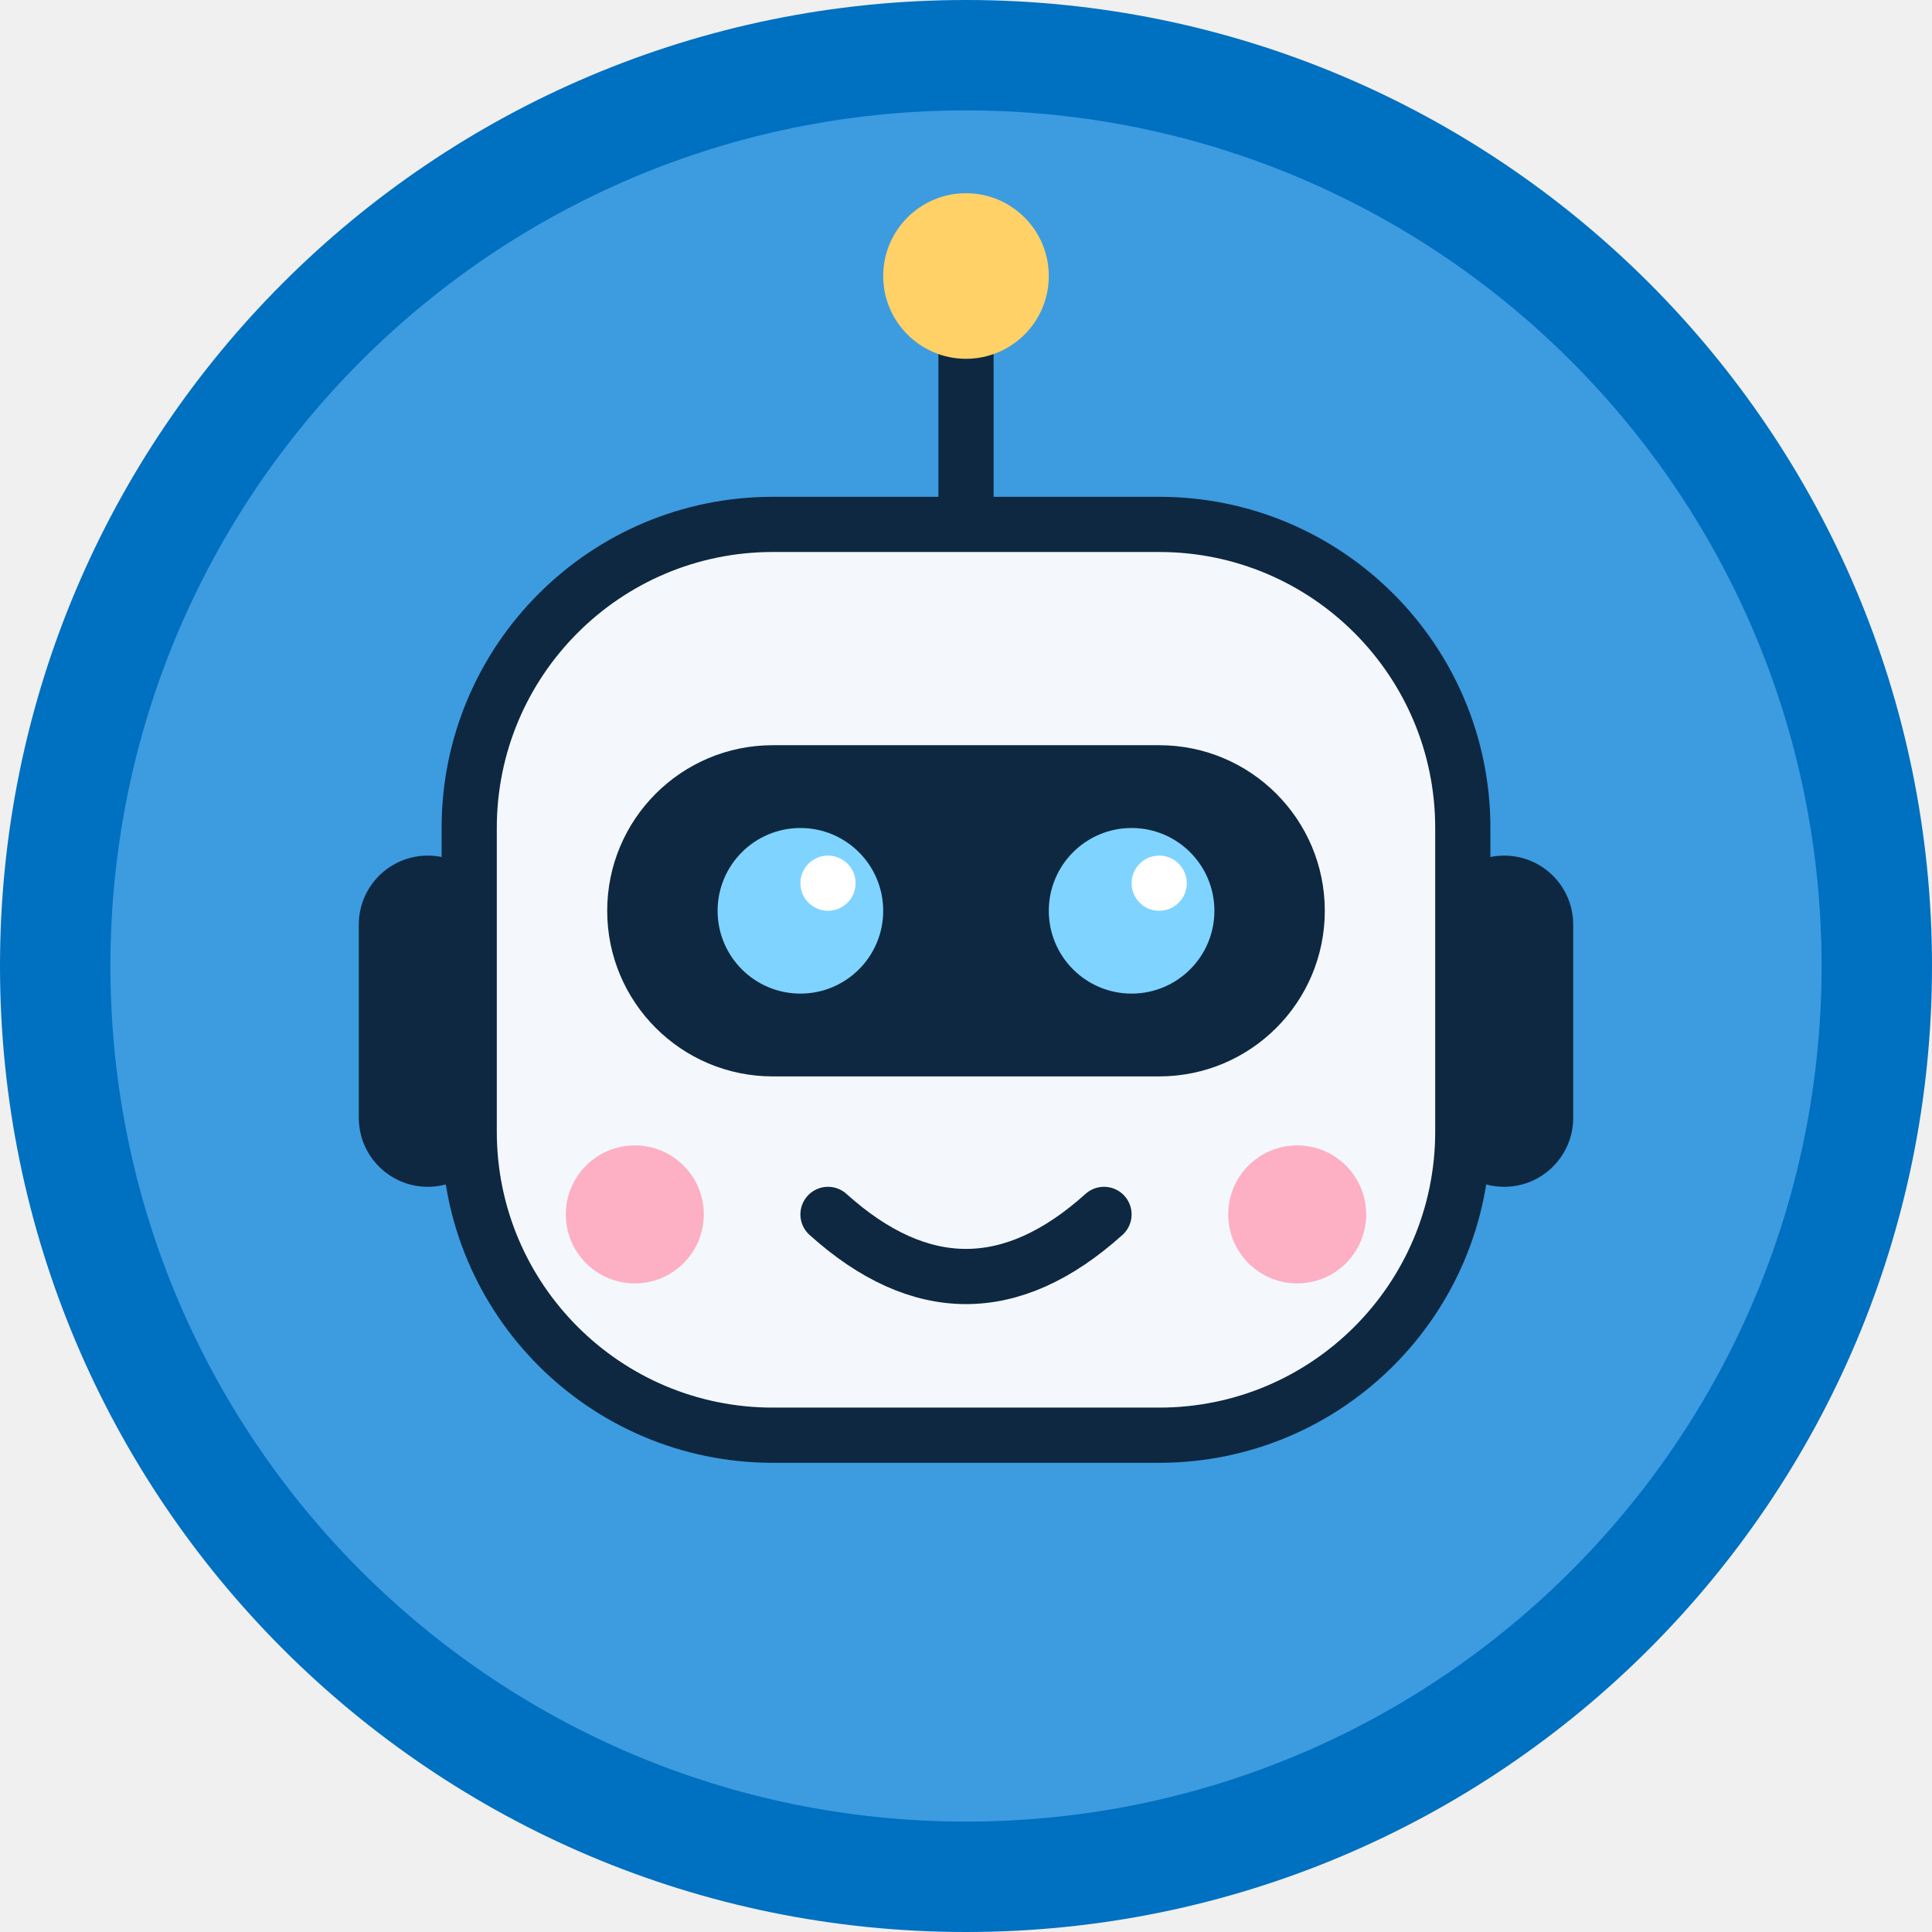
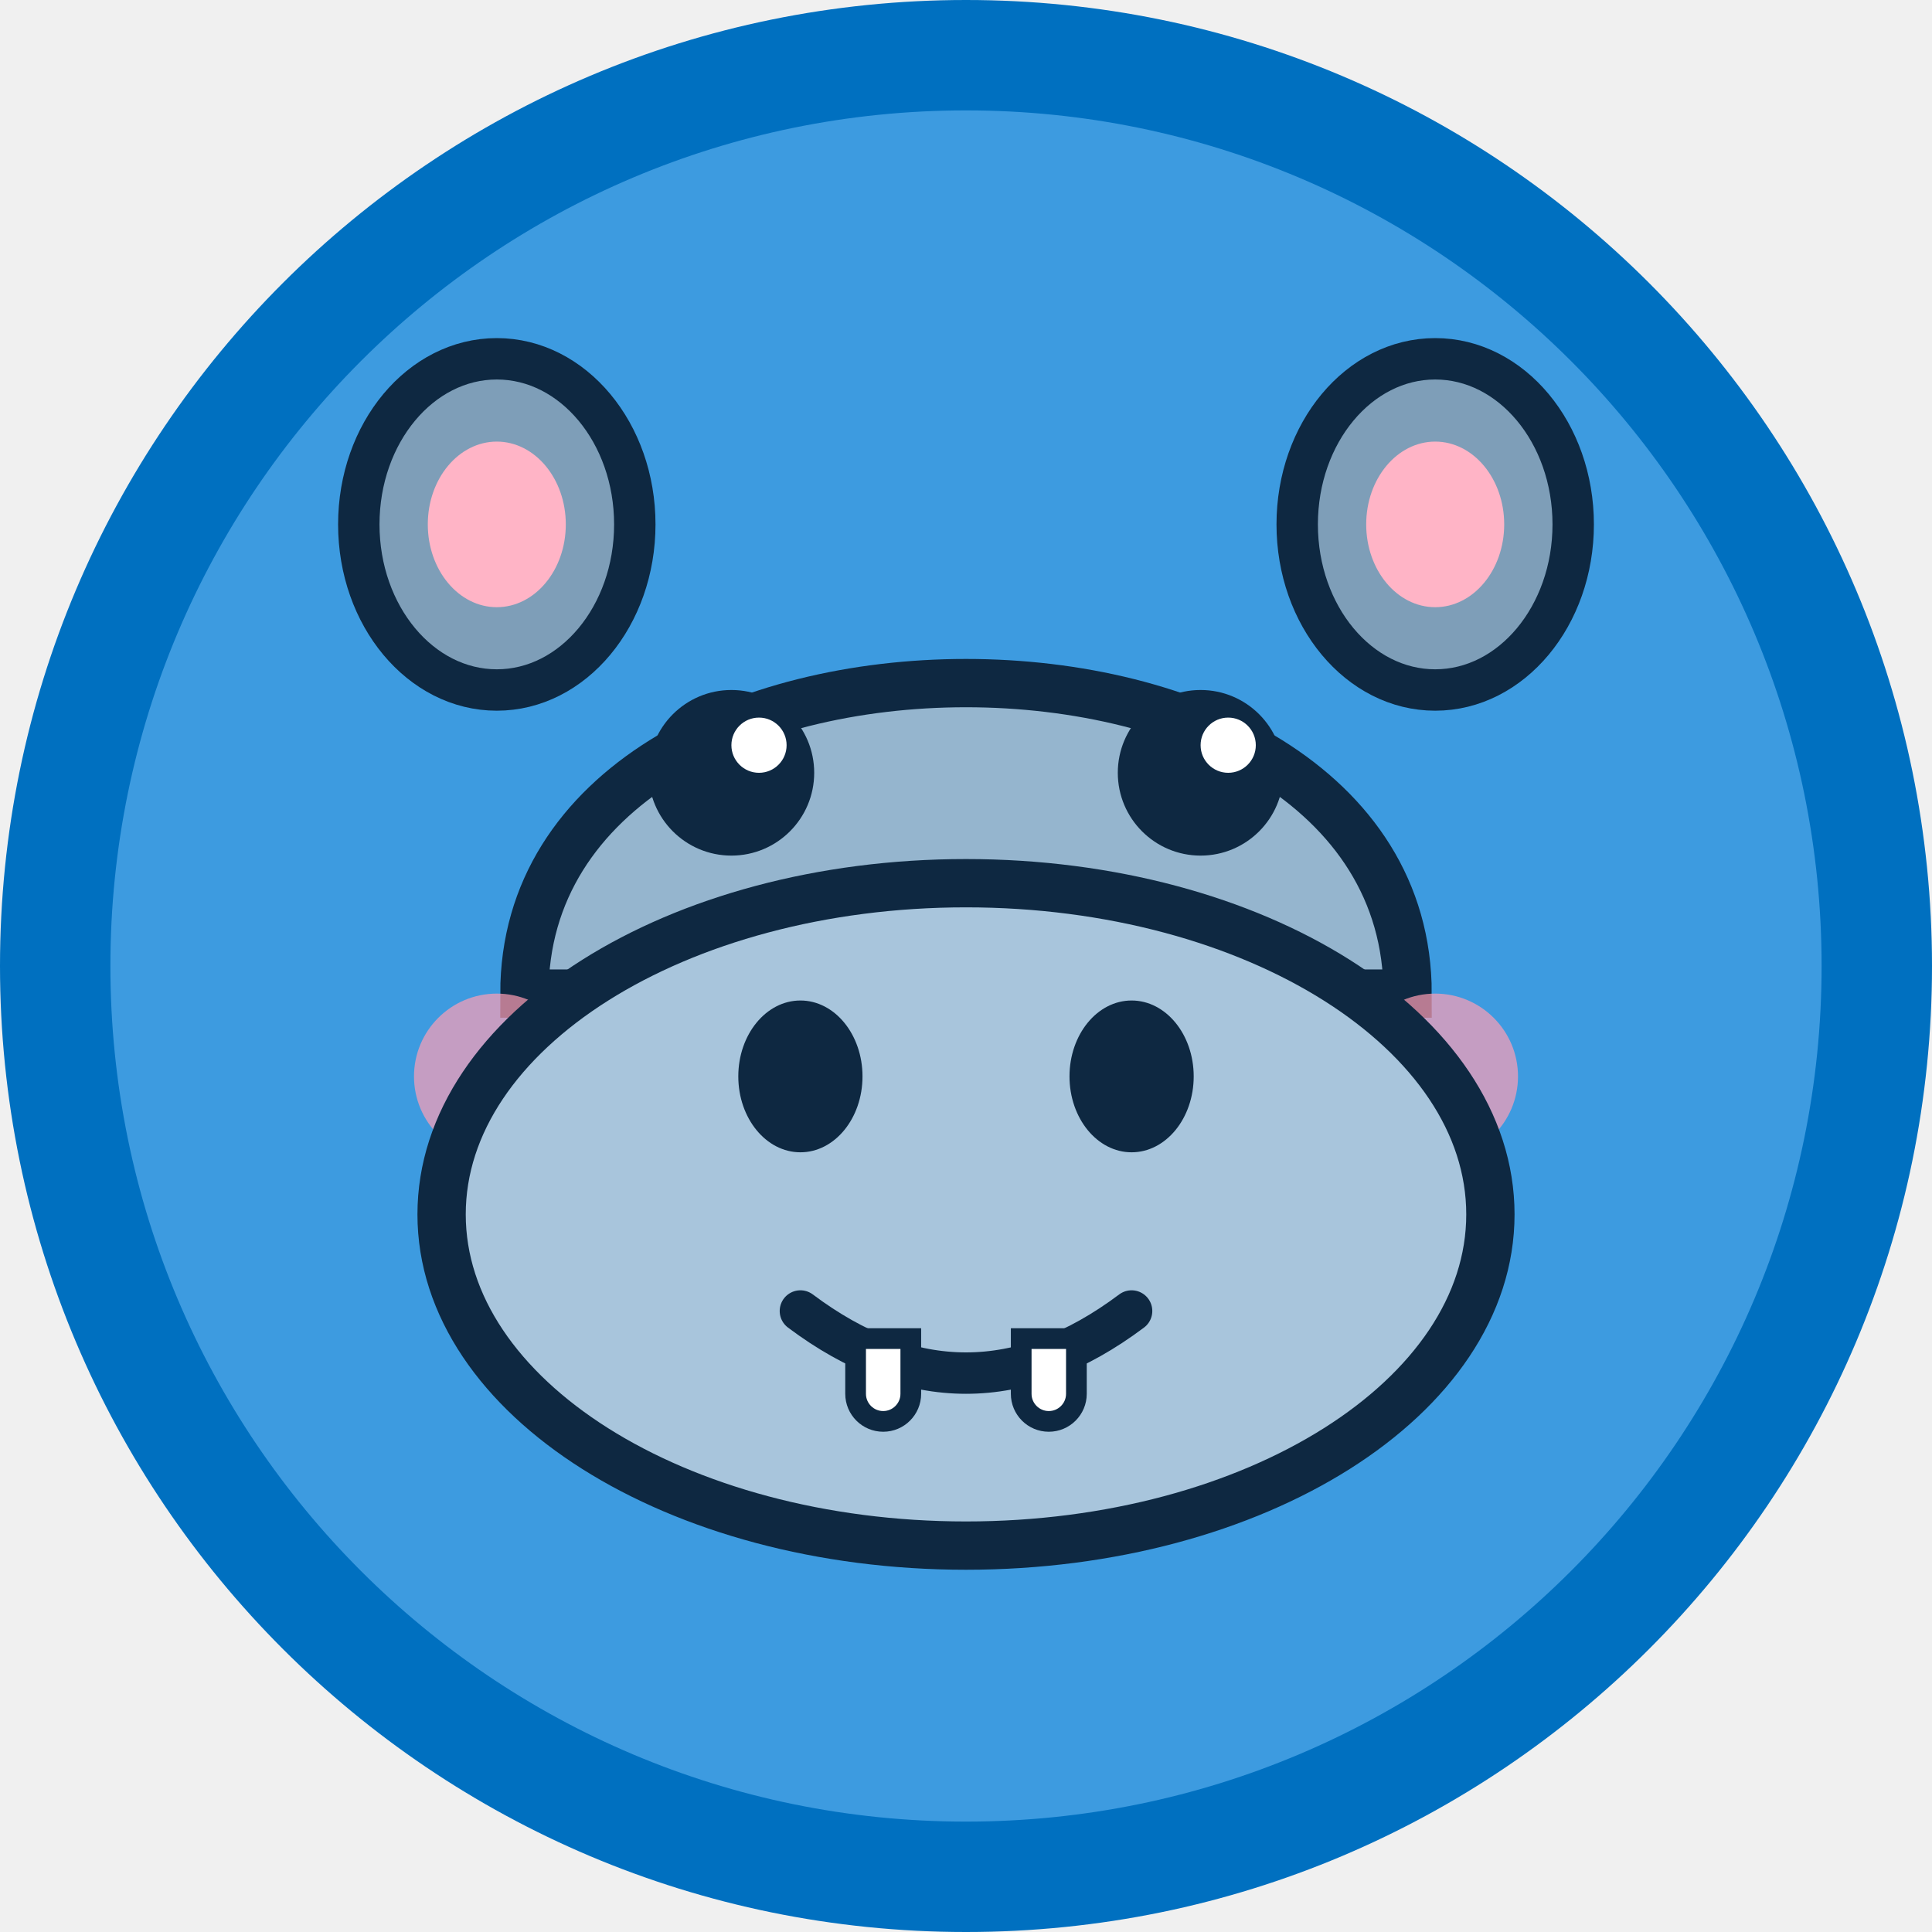
<svg xmlns="http://www.w3.org/2000/svg" viewBox="0 0 140 140" width="140" height="140">
  <circle cx="70" cy="70" r="70" fill="#0070C0" />
  <circle cx="70" cy="70" r="62" fill="#3D9BE0" />
-   <line x1="70" y1="22" x2="70" y2="38" stroke="#0E2841" stroke-width="4" stroke-linecap="round" />
-   <circle cx="70" cy="20" r="6" fill="#FFD166" />
-   <rect x="26" y="62" width="10" height="24" rx="5" fill="#0E2841" />
-   <rect x="104" y="62" width="10" height="24" rx="5" fill="#0E2841" />
-   <rect x="34" y="38" width="72" height="66" rx="22" fill="#F4F8FC" stroke="#0E2841" stroke-width="4" />
-   <rect x="44" y="54" width="52" height="24" rx="12" fill="#0E2841" />
-   <circle cx="58" cy="66" r="6" fill="#7FD3FF" />
-   <circle cx="82" cy="66" r="6" fill="#7FD3FF" />
-   <circle cx="60" cy="64" r="2" fill="#FFFFFF" />
-   <circle cx="84" cy="64" r="2" fill="#FFFFFF" />
-   <circle cx="46" cy="88" r="5" fill="#FF9EB5" opacity="0.8" />
-   <circle cx="94" cy="88" r="5" fill="#FF9EB5" opacity="0.8" />
-   <path d="M60 88 Q70 97 80 88" fill="none" stroke="#0E2841" stroke-width="4" stroke-linecap="round" />
+   <ellipse cx="36" cy="38" rx="10" ry="12" fill="#7E9EB8" stroke="#0E2841" stroke-width="3" />
+   <ellipse cx="36" cy="38" rx="5" ry="6" fill="#FFB4C6" />
+   <ellipse cx="104" cy="38" rx="10" ry="12" fill="#7E9EB8" stroke="#0E2841" stroke-width="3" />
+   <ellipse cx="104" cy="38" rx="5" ry="6" fill="#FFB4C6" />
+   <path d="M 38 72 C 38 42, 102 42, 102 72 Z" fill="#95B5CE" stroke="#0E2841" stroke-width="3.5" />
+   <circle cx="53" cy="56" r="6" fill="#0E2841" />
+   <circle cx="87" cy="56" r="6" fill="#0E2841" />
+   <circle cx="55" cy="54" r="2" fill="#FFFFFF" />
+   <circle cx="89" cy="54" r="2" fill="#FFFFFF" />
+   <circle cx="36" cy="78" r="6" fill="#FF9EB5" opacity="0.7" />
+   <circle cx="104" cy="78" r="6" fill="#FF9EB5" opacity="0.7" />
+   <ellipse cx="70" cy="88" rx="38" ry="24" fill="#A8C5DC" stroke="#0E2841" stroke-width="3.5" />
+   <ellipse cx="58" cy="78" rx="4.5" ry="5.5" fill="#0E2841" />
+   <ellipse cx="82" cy="78" rx="4.5" ry="5.5" fill="#0E2841" />
+   <path d="M 58 95 Q 70 104 82 95" fill="none" stroke="#0E2841" stroke-width="3" stroke-linecap="round" />
+   <path d="M 62 97 L 62 101 A 2 2 0 0 0 66 101 L 66 97 Z" fill="#FFFFFF" stroke="#0E2841" stroke-width="1.5" />
+   <path d="M 74 97 L 74 101 A 2 2 0 0 0 78 101 L 78 97 Z" fill="#FFFFFF" stroke="#0E2841" stroke-width="1.5" />
</svg>
